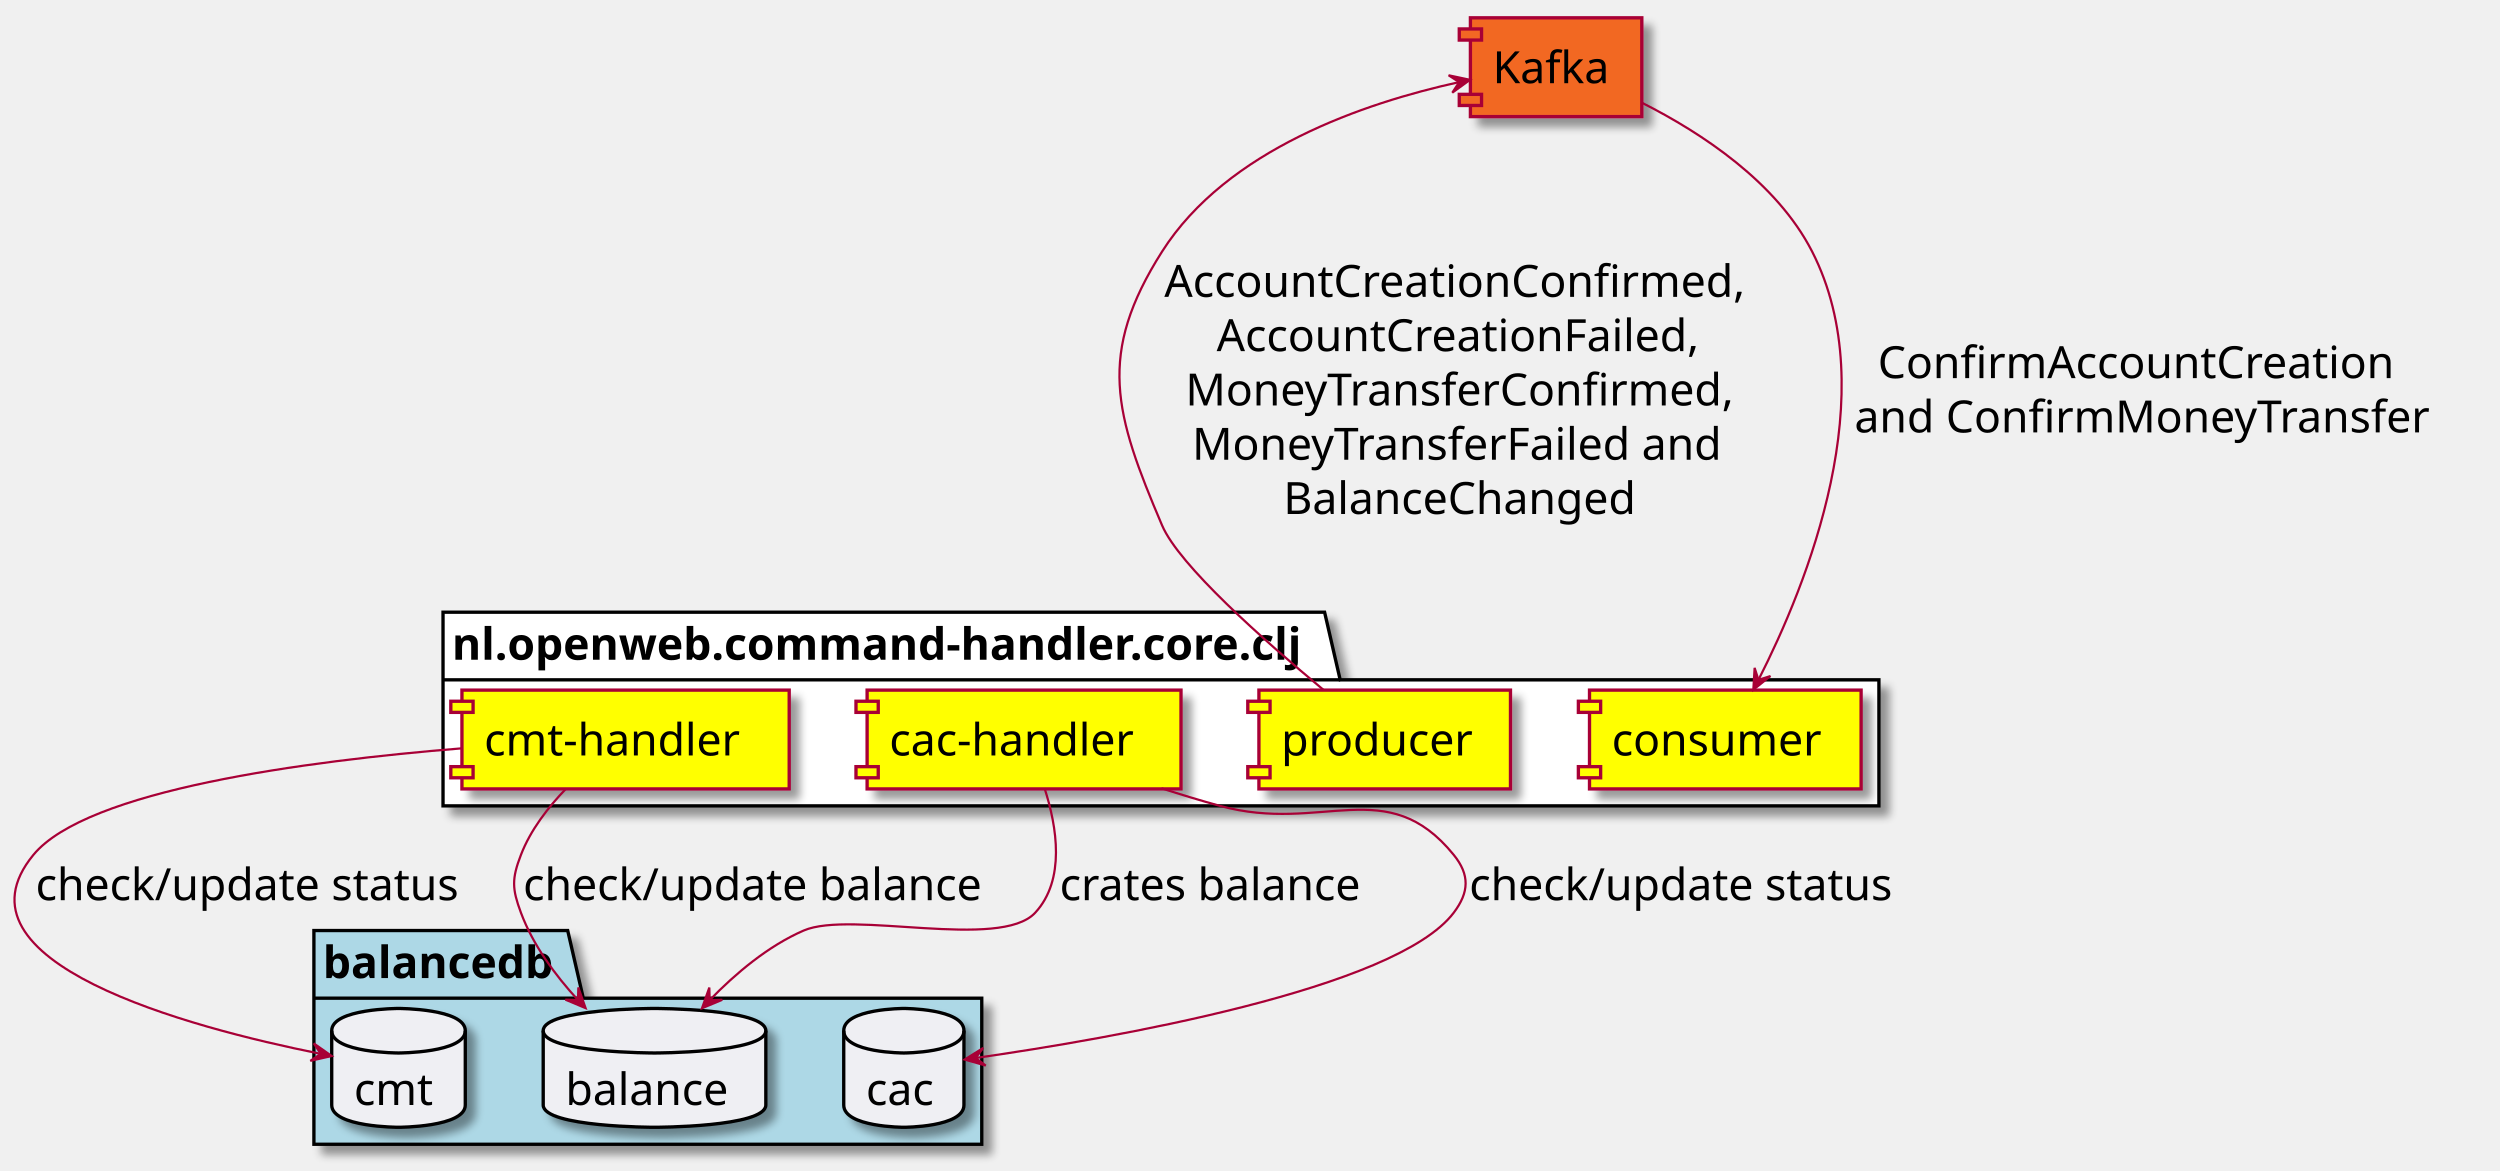
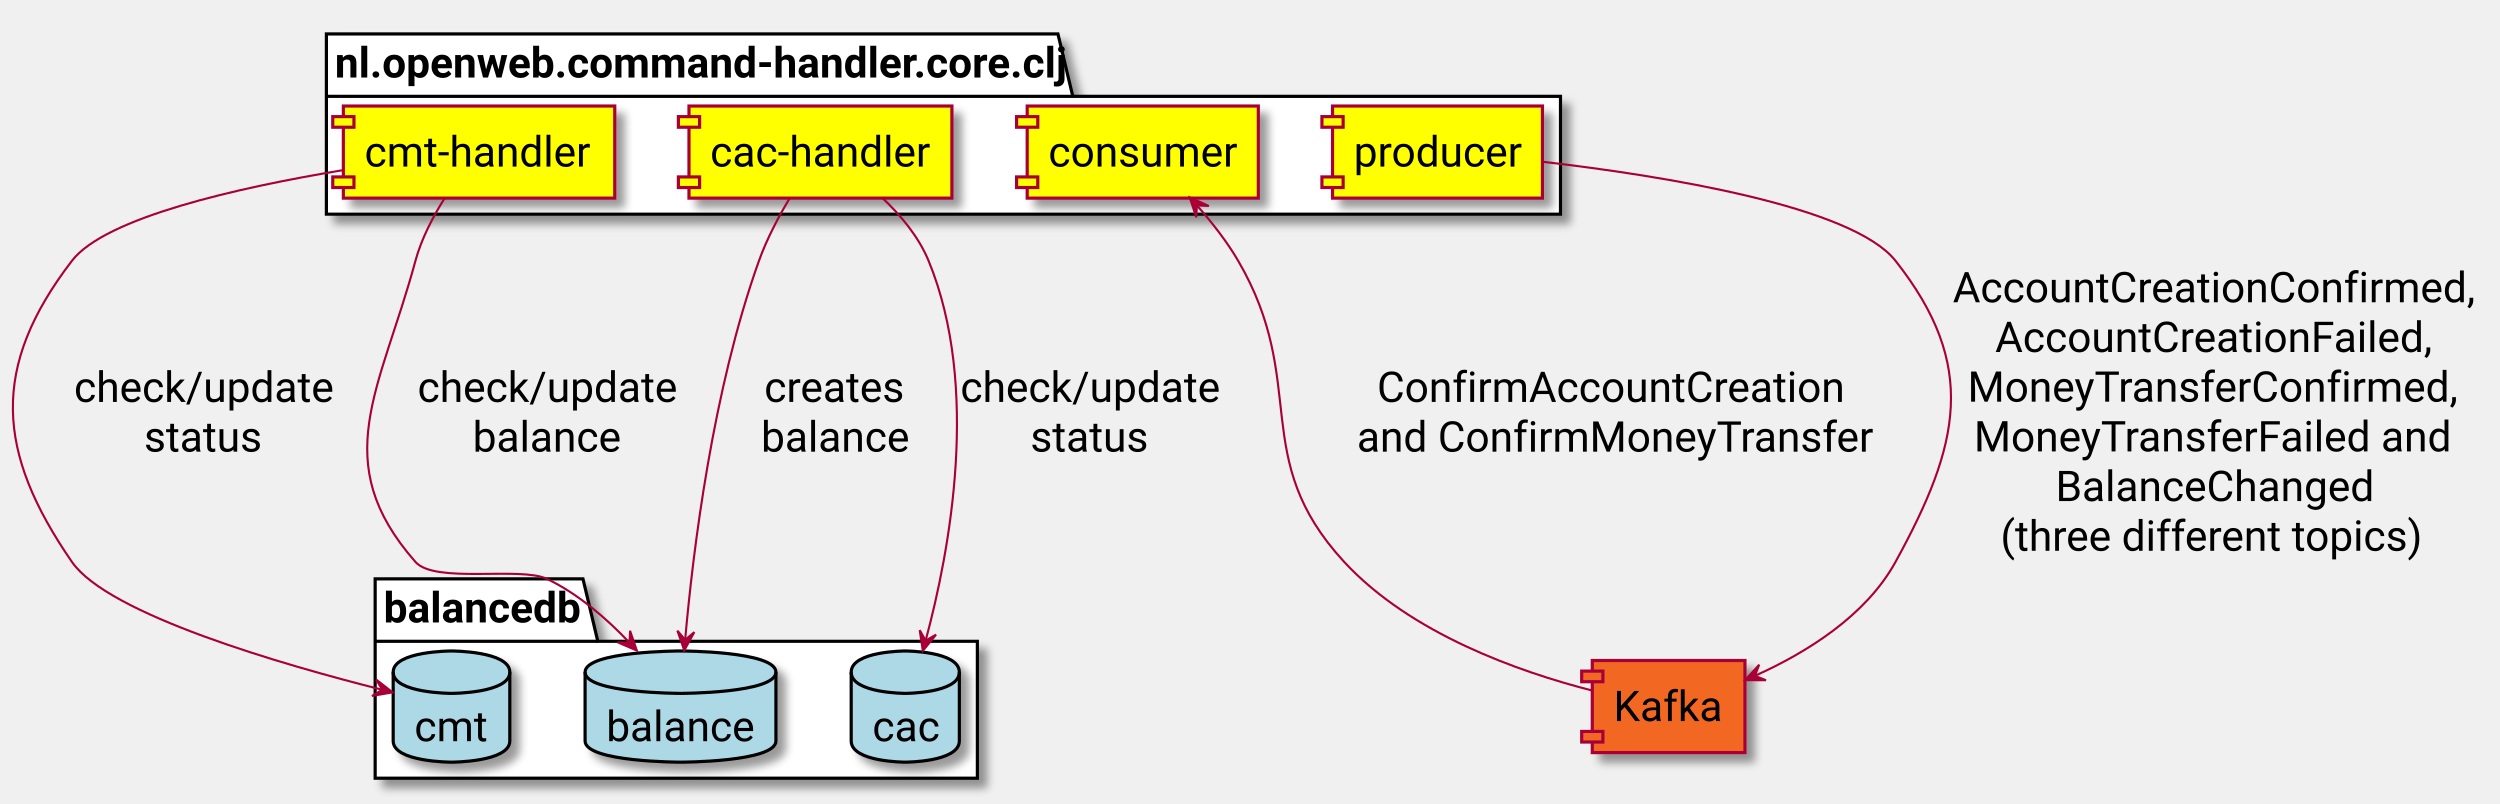
- <svg xmlns="http://www.w3.org/2000/svg" contentScriptType="application/ecmascript" contentStyleType="text/css" height="1052px" preserveAspectRatio="none" style="width:2246px;height:1052px;" version="1.1" viewBox="0 0 2246 1052" width="2246px" zoomAndPan="magnify">
+ <svg xmlns="http://www.w3.org/2000/svg" contentScriptType="application/ecmascript" contentStyleType="text/css" height="758px" preserveAspectRatio="none" style="width:2358px;height:758px;" version="1.1" viewBox="0 0 2358 758" width="2358px" zoomAndPan="magnify">
  <defs>
-     <filter height="300%" id="f1jyd99u915oas" width="300%" x="-1" y="-1">
+     <filter height="300%" id="fkhmdbx1uaar" width="300%" x="-1" y="-1">
      <feGaussianBlur result="blurOut" stdDeviation="4.0" />
      <feColorMatrix in="blurOut" result="blurOut2" type="matrix" values="0 0 0 0 0 0 0 0 0 0 0 0 0 0 0 0 0 0 .4 0" />
      <feOffset dx="8.0" dy="8.0" in="blurOut2" result="blurOut3" />
      <feBlend in="SourceGraphic" in2="blurOut3" mode="normal" />
    </filter>
  </defs>
  <g>
-     <polygon fill="#FFFFFF" filter="url(#f1jyd99u915oas)" points="398.013,550,1190.013,550,1204.013,610.76,1688.013,610.76,1688.013,724,398.013,724,398.013,550" style="stroke: #000000; stroke-width: 3.0;" />
-     <line style="stroke: #000000; stroke-width: 3.0;" x1="398.013" x2="1204.013" y1="610.76" y2="610.76" />
-     <text fill="#000000" font-family="Montserrat" font-size="40" font-weight="bold" lengthAdjust="spacingAndGlyphs" textLength="780" x="406.013" y="592.72">nl.openweb.command-handler.core.clj</text>
-     <polygon fill="#ADD8E6" filter="url(#f1jyd99u915oas)" points="282.013,836,510.013,836,524.013,896.76,882.013,896.76,882.013,1028,282.013,1028,282.013,836" style="stroke: #000000; stroke-width: 3.0;" />
-     <line style="stroke: #000000; stroke-width: 3.0;" x1="282.013" x2="524.013" y1="896.76" y2="896.76" />
-     <text fill="#000000" font-family="Montserrat" font-size="40" font-weight="bold" lengthAdjust="spacingAndGlyphs" textLength="216" x="290.013" y="878.72">balancedb</text>
-     <rect fill="#FFFF00" filter="url(#f1jyd99u915oas)" height="88.76" style="stroke: #A80036; stroke-width: 3.0;" width="244" x="1428.013" y="620" />
-     <rect fill="#FFFF00" height="10" style="stroke: #A80036; stroke-width: 3.0;" width="20" x="1418.013" y="630" />
-     <rect fill="#FFFF00" height="10" style="stroke: #A80036; stroke-width: 3.0;" width="20" x="1418.013" y="688.76" />
-     <text fill="#000000" font-family="Montserrat" font-size="40" lengthAdjust="spacingAndGlyphs" textLength="204" x="1448.013" y="678.72">consumer</text>
-     <rect fill="#FFFF00" filter="url(#f1jyd99u915oas)" height="88.76" style="stroke: #A80036; stroke-width: 3.0;" width="226" x="1131.013" y="620" />
-     <rect fill="#FFFF00" height="10" style="stroke: #A80036; stroke-width: 3.0;" width="20" x="1121.013" y="630" />
-     <rect fill="#FFFF00" height="10" style="stroke: #A80036; stroke-width: 3.0;" width="20" x="1121.013" y="688.76" />
-     <text fill="#000000" font-family="Montserrat" font-size="40" lengthAdjust="spacingAndGlyphs" textLength="186" x="1151.013" y="678.72">producer</text>
-     <rect fill="#FFFF00" filter="url(#f1jyd99u915oas)" height="88.76" style="stroke: #A80036; stroke-width: 3.0;" width="294" x="415.013" y="620" />
-     <rect fill="#FFFF00" height="10" style="stroke: #A80036; stroke-width: 3.0;" width="20" x="405.013" y="630" />
-     <rect fill="#FFFF00" height="10" style="stroke: #A80036; stroke-width: 3.0;" width="20" x="405.013" y="688.76" />
-     <text fill="#000000" font-family="Montserrat" font-size="40" lengthAdjust="spacingAndGlyphs" textLength="254" x="435.013" y="678.72">cmt-handler</text>
-     <rect fill="#FFFF00" filter="url(#f1jyd99u915oas)" height="88.76" style="stroke: #A80036; stroke-width: 3.0;" width="282" x="779.013" y="620" />
-     <rect fill="#FFFF00" height="10" style="stroke: #A80036; stroke-width: 3.0;" width="20" x="769.013" y="630" />
-     <rect fill="#FFFF00" height="10" style="stroke: #A80036; stroke-width: 3.0;" width="20" x="769.013" y="688.76" />
-     <text fill="#000000" font-family="Montserrat" font-size="40" lengthAdjust="spacingAndGlyphs" textLength="242" x="799.013" y="678.72">cac-handler</text>
-     <path d="M488.013,926 C488.013,906 588.013,906 588.013,906 C588.013,906 688.013,906 688.013,926 L688.013,992.76 C688.013,1012.76 588.013,1012.76 588.013,1012.76 C588.013,1012.76 488.013,1012.76 488.013,992.76 L488.013,926 " fill="#EFEFF3" filter="url(#f1jyd99u915oas)" style="stroke: #000000; stroke-width: 3.0;" />
-     <path d="M488.013,926 C488.013,946 588.013,946 588.013,946 C588.013,946 688.013,946 688.013,926 " fill="none" style="stroke: #000000; stroke-width: 3.0;" />
-     <text fill="#000000" font-family="Montserrat" font-size="40" lengthAdjust="spacingAndGlyphs" textLength="160" x="508.013" y="992.72">balance</text>
-     <path d="M758.013,926 C758.013,906 812.013,906 812.013,906 C812.013,906 866.013,906 866.013,926 L866.013,992.76 C866.013,1012.76 812.013,1012.76 812.013,1012.76 C812.013,1012.76 758.013,1012.76 758.013,992.76 L758.013,926 " fill="#EFEFF3" filter="url(#f1jyd99u915oas)" style="stroke: #000000; stroke-width: 3.0;" />
-     <path d="M758.013,926 C758.013,946 812.013,946 812.013,946 C812.013,946 866.013,946 866.013,926 " fill="none" style="stroke: #000000; stroke-width: 3.0;" />
-     <text fill="#000000" font-family="Montserrat" font-size="40" lengthAdjust="spacingAndGlyphs" textLength="68" x="778.013" y="992.72">cac</text>
-     <path d="M298.013,926 C298.013,906 358.013,906 358.013,906 C358.013,906 418.013,906 418.013,926 L418.013,992.76 C418.013,1012.76 358.013,1012.76 358.013,1012.76 C358.013,1012.76 298.013,1012.76 298.013,992.76 L298.013,926 " fill="#EFEFF3" filter="url(#f1jyd99u915oas)" style="stroke: #000000; stroke-width: 3.0;" />
-     <path d="M298.013,926 C298.013,946 358.013,946 358.013,946 C358.013,946 418.013,946 418.013,926 " fill="none" style="stroke: #000000; stroke-width: 3.0;" />
-     <text fill="#000000" font-family="Montserrat" font-size="40" lengthAdjust="spacingAndGlyphs" textLength="80" x="318.013" y="992.72">cmt</text>
-     <rect fill="#F26724" filter="url(#f1jyd99u915oas)" height="88.76" style="stroke: #A80036; stroke-width: 3.0;" width="154" x="1321.013" y="16" />
-     <rect fill="#F26724" height="10" style="stroke: #A80036; stroke-width: 3.0;" width="20" x="1311.013" y="26" />
-     <rect fill="#F26724" height="10" style="stroke: #A80036; stroke-width: 3.0;" width="20" x="1311.013" y="84.76" />
-     <text fill="#000000" font-family="Montserrat" font-size="40" lengthAdjust="spacingAndGlyphs" textLength="114" x="1341.013" y="74.72">Kafka</text>
-     <path d="M414.531,672.334 C274.331,683.704 77.945,709.79 30.013,768 C-49.479,864.535 169.127,922.907 287.555,946.647 " fill="none" id="mth-&gt;cmt" style="stroke: #A80036; stroke-width: 2.0;" />
-     <polygon fill="#A80036" points="297.993,948.702,281.878,937.375,288.181,946.77,278.786,953.074,297.993,948.702" style="stroke: #A80036; stroke-width: 2.0;" />
-     <text fill="#000000" font-family="Montserrat" font-size="40" lengthAdjust="spacingAndGlyphs" textLength="412" x="32.013" y="808.72">check/update status</text>
-     <path d="M1043.463,708.201 C1060.999,713.86 1078.889,719.306 1096.013,724 C1187.98,749.21 1245.893,693.979 1306.013,768 C1320.583,785.94 1319.967,801.577 1306.013,820 C1253.95,888.733 998.211,932.992 876.552,950.493 " fill="none" id="ach-&gt;cac" style="stroke: #A80036; stroke-width: 2.0;" />
-     <polygon fill="#A80036" points="866.617,951.905,885.564,957.292,876.518,950.498,883.312,941.451,866.617,951.905" style="stroke: #A80036; stroke-width: 2.0;" />
-     <text fill="#000000" font-family="Montserrat" font-size="40" lengthAdjust="spacingAndGlyphs" textLength="412" x="1320.013" y="808.72">check/update status</text>
-     <path d="M508.583,708.51 C492.365,725.284 476.581,745.741 468.013,768 C459.71,789.568 459.956,798.339 468.013,820 C478.796,848.994 498.645,875.978 519.138,898.31 " fill="none" id="mth-&gt;balance" style="stroke: #A80036; stroke-width: 2.0;" />
-     <polygon fill="#A80036" points="526.1,905.701,519.581,887.114,519.243,898.422,507.934,898.084,526.1,905.701" style="stroke: #A80036; stroke-width: 2.0;" />
-     <text fill="#000000" font-family="Montserrat" font-size="40" lengthAdjust="spacingAndGlyphs" textLength="450" x="470.013" y="808.72">check/update balance</text>
-     <path d="M938.422,708.132 C949.697,742.995 957.303,790.53 930.013,820 C898.514,854.014 764.535,817.534 722.013,836 C689.988,849.907 660.631,874.745 637.611,898.477 " fill="none" id="ach-&gt;balance" style="stroke: #A80036; stroke-width: 2.0;" />
-     <polygon fill="#A80036" points="630.674,905.793,648.864,898.235,637.554,898.536,637.253,887.226,630.674,905.793" style="stroke: #A80036; stroke-width: 2.0;" />
-     <text fill="#000000" font-family="Montserrat" font-size="40" lengthAdjust="spacingAndGlyphs" textLength="292" x="952.013" y="808.72">crates balance</text>
-     <path d="M1310.575,73.855 C1225.98,92.412 1102.268,134.341 1044.013,226 C985.367,318.274 1001.144,371.421 1044.013,472 C1059.299,507.866 1135.329,575.225 1189.102,619.857 " fill="none" id="kc&lt;-p" style="stroke: #A80036; stroke-width: 2.0;" />
-     <polygon fill="#A80036" points="1320.691,71.706,1301.421,67.622,1310.909,73.784,1304.747,83.272,1320.691,71.706" style="stroke: #A80036; stroke-width: 2.0;" />
-     <text fill="#000000" font-family="Montserrat" font-size="40" lengthAdjust="spacingAndGlyphs" textLength="564" x="1046.013" y="266.72">AccountCreationConfirmed,</text>
-     <text fill="#000000" font-family="Montserrat" font-size="40" lengthAdjust="spacingAndGlyphs" textLength="470" x="1093.013" y="315.48">AccountCreationFailed,</text>
-     <text fill="#000000" font-family="Montserrat" font-size="40" lengthAdjust="spacingAndGlyphs" textLength="526" x="1065.013" y="364.24">MoneyTransferConfirmed,</text>
-     <text fill="#000000" font-family="Montserrat" font-size="40" lengthAdjust="spacingAndGlyphs" textLength="514" x="1071.013" y="413">MoneyTransferFailed and</text>
-     <text fill="#000000" font-family="Montserrat" font-size="40" lengthAdjust="spacingAndGlyphs" textLength="350" x="1153.013" y="461.76">BalanceChanged</text>
-     <path d="M1579.864,610.648 C1623.548,524.869 1693.002,353.054 1628.013,226 C1596.168,163.745 1528.885,119.479 1475.276,92.401 " fill="none" id="c&lt;-kc" style="stroke: #A80036; stroke-width: 2.0;" />
-     <polygon fill="#A80036" points="1575.2,619.676,1590.57,607.357,1579.79,610.792,1576.355,600.012,1575.2,619.676" style="stroke: #A80036; stroke-width: 2.0;" />
-     <text fill="#000000" font-family="Montserrat" font-size="40" lengthAdjust="spacingAndGlyphs" textLength="504" x="1687.013" y="339.72">ConfirmAccountCreation</text>
-     <text fill="#000000" font-family="Montserrat" font-size="40" lengthAdjust="spacingAndGlyphs" textLength="556" x="1666.013" y="388.48">and ConfirmMoneyTransfer</text>
+     <polygon fill="#FFFFFF" filter="url(#fkhmdbx1uaar)" points="307.848,32,997.848,32,1011.848,90.875,1471.848,90.875,1471.848,202,307.848,202,307.848,32" style="stroke: #000000; stroke-width: 3.0;" />
+     <line style="stroke: #000000; stroke-width: 3.0;" x1="307.848" x2="1011.848" y1="90.875" y2="90.875" />
+     <text fill="#000000" font-family="Roboto" font-size="40" font-weight="bold" lengthAdjust="spacingAndGlyphs" textLength="678" x="315.848" y="73.109">nl.openweb.command-handler.core.clj</text>
+     <polygon fill="#FFFFFF" filter="url(#fkhmdbx1uaar)" points="353.848,546,549.848,546,563.848,604.875,921.848,604.875,921.848,734,353.848,734,353.848,546" style="stroke: #000000; stroke-width: 3.0;" />
+     <line style="stroke: #000000; stroke-width: 3.0;" x1="353.848" x2="563.848" y1="604.875" y2="604.875" />
+     <text fill="#000000" font-family="Roboto" font-size="40" font-weight="bold" lengthAdjust="spacingAndGlyphs" textLength="184" x="361.848" y="587.109">balancedb</text>
+     <rect fill="#FFFF00" filter="url(#fkhmdbx1uaar)" height="86.875" style="stroke: #A80036; stroke-width: 3.0;" width="256" x="323.848" y="100" />
+     <rect fill="#FFFF00" height="10" style="stroke: #A80036; stroke-width: 3.0;" width="20" x="313.848" y="110" />
+     <rect fill="#FFFF00" height="10" style="stroke: #A80036; stroke-width: 3.0;" width="20" x="313.848" y="166.875" />
+     <text fill="#000000" font-family="Roboto" font-size="40" lengthAdjust="spacingAndGlyphs" textLength="216" x="343.848" y="157.109">cmt-handler</text>
+     <rect fill="#FFFF00" filter="url(#fkhmdbx1uaar)" height="86.875" style="stroke: #A80036; stroke-width: 3.0;" width="248" x="649.848" y="100" />
+     <rect fill="#FFFF00" height="10" style="stroke: #A80036; stroke-width: 3.0;" width="20" x="639.848" y="110" />
+     <rect fill="#FFFF00" height="10" style="stroke: #A80036; stroke-width: 3.0;" width="20" x="639.848" y="166.875" />
+     <text fill="#000000" font-family="Roboto" font-size="40" lengthAdjust="spacingAndGlyphs" textLength="208" x="669.848" y="157.109">cac-handler</text>
+     <rect fill="#FFFF00" filter="url(#fkhmdbx1uaar)" height="86.875" style="stroke: #A80036; stroke-width: 3.0;" width="218" x="968.848" y="100" />
+     <rect fill="#FFFF00" height="10" style="stroke: #A80036; stroke-width: 3.0;" width="20" x="958.848" y="110" />
+     <rect fill="#FFFF00" height="10" style="stroke: #A80036; stroke-width: 3.0;" width="20" x="958.848" y="166.875" />
+     <text fill="#000000" font-family="Roboto" font-size="40" lengthAdjust="spacingAndGlyphs" textLength="178" x="988.848" y="157.109">consumer</text>
+     <rect fill="#FFFF00" filter="url(#fkhmdbx1uaar)" height="86.875" style="stroke: #A80036; stroke-width: 3.0;" width="198" x="1256.848" y="100" />
+     <rect fill="#FFFF00" height="10" style="stroke: #A80036; stroke-width: 3.0;" width="20" x="1246.848" y="110" />
+     <rect fill="#FFFF00" height="10" style="stroke: #A80036; stroke-width: 3.0;" width="20" x="1246.848" y="166.875" />
+     <text fill="#000000" font-family="Roboto" font-size="40" lengthAdjust="spacingAndGlyphs" textLength="158" x="1276.848" y="157.109">producer</text>
+     <path d="M551.848,634 C551.848,614 641.848,614 641.848,614 C641.848,614 731.848,614 731.848,634 L731.848,698.875 C731.848,718.875 641.848,718.875 641.848,718.875 C641.848,718.875 551.848,718.875 551.848,698.875 L551.848,634 " fill="#ADD8E6" filter="url(#fkhmdbx1uaar)" style="stroke: #000000; stroke-width: 3.0;" />
+     <path d="M551.848,634 C551.848,654 641.848,654 641.848,654 C641.848,654 731.848,654 731.848,634 " fill="none" style="stroke: #000000; stroke-width: 3.0;" />
+     <text fill="#000000" font-family="Roboto" font-size="40" lengthAdjust="spacingAndGlyphs" textLength="140" x="571.848" y="699.109">balance</text>
+     <path d="M802.848,634 C802.848,614 853.848,614 853.848,614 C853.848,614 904.848,614 904.848,634 L904.848,698.875 C904.848,718.875 853.848,718.875 853.848,718.875 C853.848,718.875 802.848,718.875 802.848,698.875 L802.848,634 " fill="#ADD8E6" filter="url(#fkhmdbx1uaar)" style="stroke: #000000; stroke-width: 3.0;" />
+     <path d="M802.848,634 C802.848,654 853.848,654 853.848,654 C853.848,654 904.848,654 904.848,634 " fill="none" style="stroke: #000000; stroke-width: 3.0;" />
+     <text fill="#000000" font-family="Roboto" font-size="40" lengthAdjust="spacingAndGlyphs" textLength="62" x="822.848" y="699.109">cac</text>
+     <path d="M370.848,634 C370.848,614 425.848,614 425.848,614 C425.848,614 480.848,614 480.848,634 L480.848,698.875 C480.848,718.875 425.848,718.875 425.848,718.875 C425.848,718.875 370.848,718.875 370.848,698.875 L370.848,634 " fill="#ADD8E6" filter="url(#fkhmdbx1uaar)" style="stroke: #000000; stroke-width: 3.0;" />
+     <path d="M370.848,634 C370.848,654 425.848,654 425.848,654 C425.848,654 480.848,654 480.848,634 " fill="none" style="stroke: #000000; stroke-width: 3.0;" />
+     <text fill="#000000" font-family="Roboto" font-size="40" lengthAdjust="spacingAndGlyphs" textLength="70" x="390.848" y="699.109">cmt</text>
+     <rect fill="#F26724" filter="url(#fkhmdbx1uaar)" height="86.875" style="stroke: #A80036; stroke-width: 3.0;" width="144" x="1501.848" y="623" />
+     <rect fill="#F26724" height="10" style="stroke: #A80036; stroke-width: 3.0;" width="20" x="1491.848" y="633" />
+     <rect fill="#F26724" height="10" style="stroke: #A80036; stroke-width: 3.0;" width="20" x="1491.848" y="689.875" />
+     <text fill="#000000" font-family="Roboto" font-size="40" lengthAdjust="spacingAndGlyphs" textLength="104" x="1521.848" y="680.109">Kafka</text>
+     <path d="M323.078,160.557 C224.096,177.001 99.147,205.2 67.848,246 C-8.978,346.149 -3.825,426.101 67.848,530 C101.998,579.504 266.663,626.958 360.326,650.538 " fill="none" id="mth-&gt;cmt" style="stroke: #A80036; stroke-width: 2.0;" />
+     <polygon fill="#A80036" points="370.272,653.02,354.744,640.9,360.569,650.599,350.87,656.424,370.272,653.02" style="stroke: #A80036; stroke-width: 2.0;" />
+     <text fill="#000000" font-family="Roboto" font-size="40" lengthAdjust="spacingAndGlyphs" textLength="244" x="69.848" y="379.109">check/update</text>
+     <text fill="#000000" font-family="Roboto" font-size="40" lengthAdjust="spacingAndGlyphs" textLength="112" x="135.848" y="425.984">status</text>
+     <path d="M831.728,186.209 C849.319,202.751 866.466,223.191 875.848,246 C924.829,365.071 895.897,519.376 873.145,603.884 " fill="none" id="ach-&gt;cac" style="stroke: #A80036; stroke-width: 2.0;" />
+     <polygon fill="#A80036" points="870.407,613.837,882.895,598.604,873.06,604.196,867.468,594.36,870.407,613.837" style="stroke: #A80036; stroke-width: 2.0;" />
+     <text fill="#000000" font-family="Roboto" font-size="40" lengthAdjust="spacingAndGlyphs" textLength="244" x="905.848" y="379.109">check/update</text>
+     <text fill="#000000" font-family="Roboto" font-size="40" lengthAdjust="spacingAndGlyphs" textLength="112" x="971.848" y="425.984">status</text>
+     <path d="M419.444,186.839 C408.413,204.327 397.459,225.222 391.848,246 C358.944,367.858 308.502,435.208 391.848,530 C410.195,550.865 490.766,534.048 515.848,546 C545.25,560.01 572.234,583.502 593.623,606.006 " fill="none" id="mth-&gt;balance" style="stroke: #A80036; stroke-width: 2.0;" />
+     <polygon fill="#A80036" points="600.657,613.585,594.275,594.95,593.854,606.255,582.548,605.835,600.657,613.585" style="stroke: #A80036; stroke-width: 2.0;" />
+     <text fill="#000000" font-family="Roboto" font-size="40" lengthAdjust="spacingAndGlyphs" textLength="244" x="393.848" y="379.109">check/update</text>
+     <text fill="#000000" font-family="Roboto" font-size="40" lengthAdjust="spacingAndGlyphs" textLength="140" x="445.848" y="425.984">balance</text>
+     <path d="M745.294,186.049 C734.592,203.939 723.246,225.325 715.848,246 C672.192,368.005 653.641,519.491 646.273,603.127 " fill="none" id="ach-&gt;balance" style="stroke: #A80036; stroke-width: 2.0;" />
+     <polygon fill="#A80036" points="645.388,613.478,654.893,596.225,646.24,603.514,638.951,594.862,645.388,613.478" style="stroke: #A80036; stroke-width: 2.0;" />
+     <text fill="#000000" font-family="Roboto" font-size="40" lengthAdjust="spacingAndGlyphs" textLength="134" x="720.848" y="379.109">creates</text>
+     <text fill="#000000" font-family="Roboto" font-size="40" lengthAdjust="spacingAndGlyphs" textLength="140" x="717.848" y="425.984">balance</text>
+     <path d="M1455.096,152.589 C1569.537,165.937 1747.175,194.489 1787.848,246 C1866.069,345.063 1848.621,419.371 1787.848,530 C1759.732,581.182 1703.292,615.839 1655.432,637.353 " fill="none" id="p-&gt;kc" style="stroke: #A80036; stroke-width: 2.0;" />
+     <polygon fill="#A80036" points="1645.985,641.482,1665.682,641.604,1655.148,637.477,1659.274,626.943,1645.985,641.482" style="stroke: #A80036; stroke-width: 2.0;" />
+     <text fill="#000000" font-family="Roboto" font-size="40" lengthAdjust="spacingAndGlyphs" textLength="494" x="1841.848" y="285.109">AccountCreationConfirmed,</text>
+     <text fill="#000000" font-family="Roboto" font-size="40" lengthAdjust="spacingAndGlyphs" textLength="414" x="1881.848" y="331.984">AccountCreationFailed,</text>
+     <text fill="#000000" font-family="Roboto" font-size="40" lengthAdjust="spacingAndGlyphs" textLength="466" x="1855.848" y="378.859">MoneyTransferConfirmed,</text>
+     <text fill="#000000" font-family="Roboto" font-size="40" lengthAdjust="spacingAndGlyphs" textLength="454" x="1861.848" y="425.734">MoneyTransferFailed and</text>
+     <text fill="#000000" font-family="Roboto" font-size="40" lengthAdjust="spacingAndGlyphs" textLength="300" x="1938.848" y="472.609">BalanceChanged</text>
+     <text fill="#000000" font-family="Roboto" font-size="40" lengthAdjust="spacingAndGlyphs" textLength="404" x="1886.848" y="519.484">(three different topics)</text>
+     <path d="M1129.001,193.808 C1142.951,209.585 1157.149,227.67 1167.848,246 C1235.307,361.571 1177.068,431.683 1267.848,530 C1330.358,597.699 1432.764,633.701 1501.701,651.305 " fill="none" id="c&lt;-kc" style="stroke: #A80036; stroke-width: 2.0;" />
+     <polygon fill="#A80036" points="1122.189,186.257,1128.306,204.981,1128.888,193.682,1140.186,194.263,1122.189,186.257" style="stroke: #A80036; stroke-width: 2.0;" />
+     <text fill="#000000" font-family="Roboto" font-size="40" lengthAdjust="spacingAndGlyphs" textLength="442" x="1298.848" y="379.109">ConfirmAccountCreation</text>
+     <text fill="#000000" font-family="Roboto" font-size="40" lengthAdjust="spacingAndGlyphs" textLength="490" x="1279.848" y="425.984">and ConfirmMoneyTransfer</text>
  </g>
</svg>
